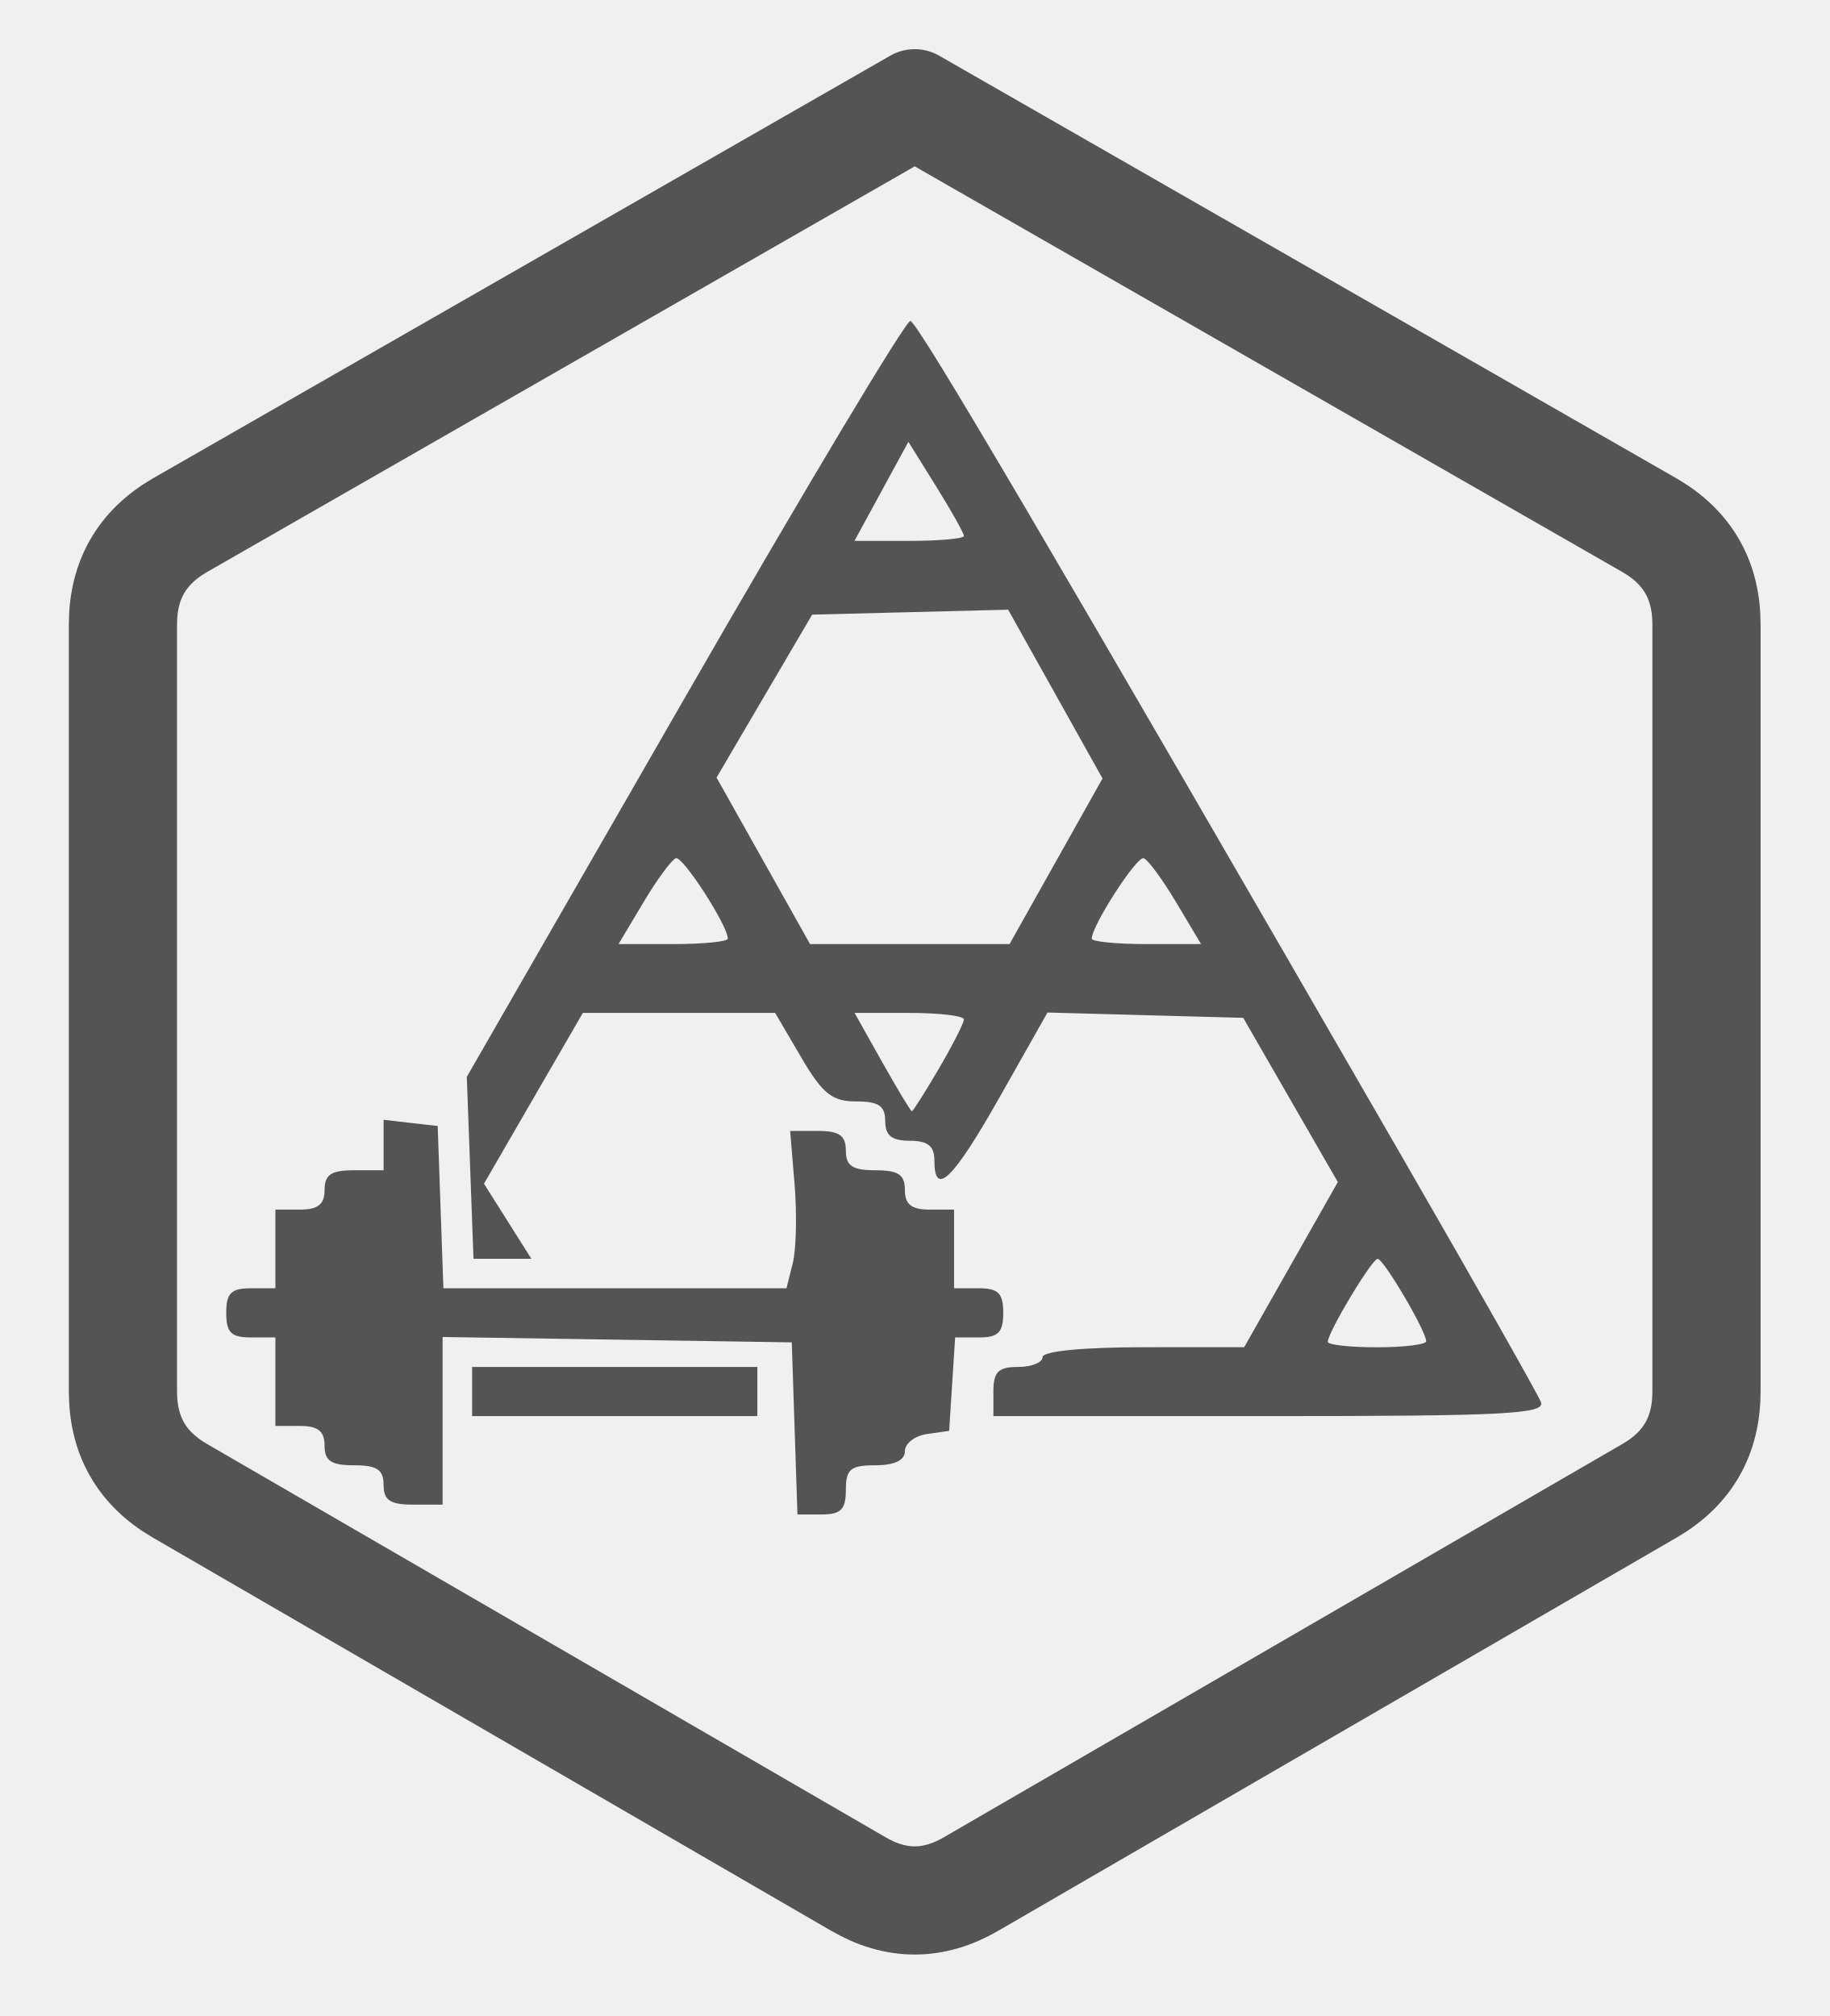
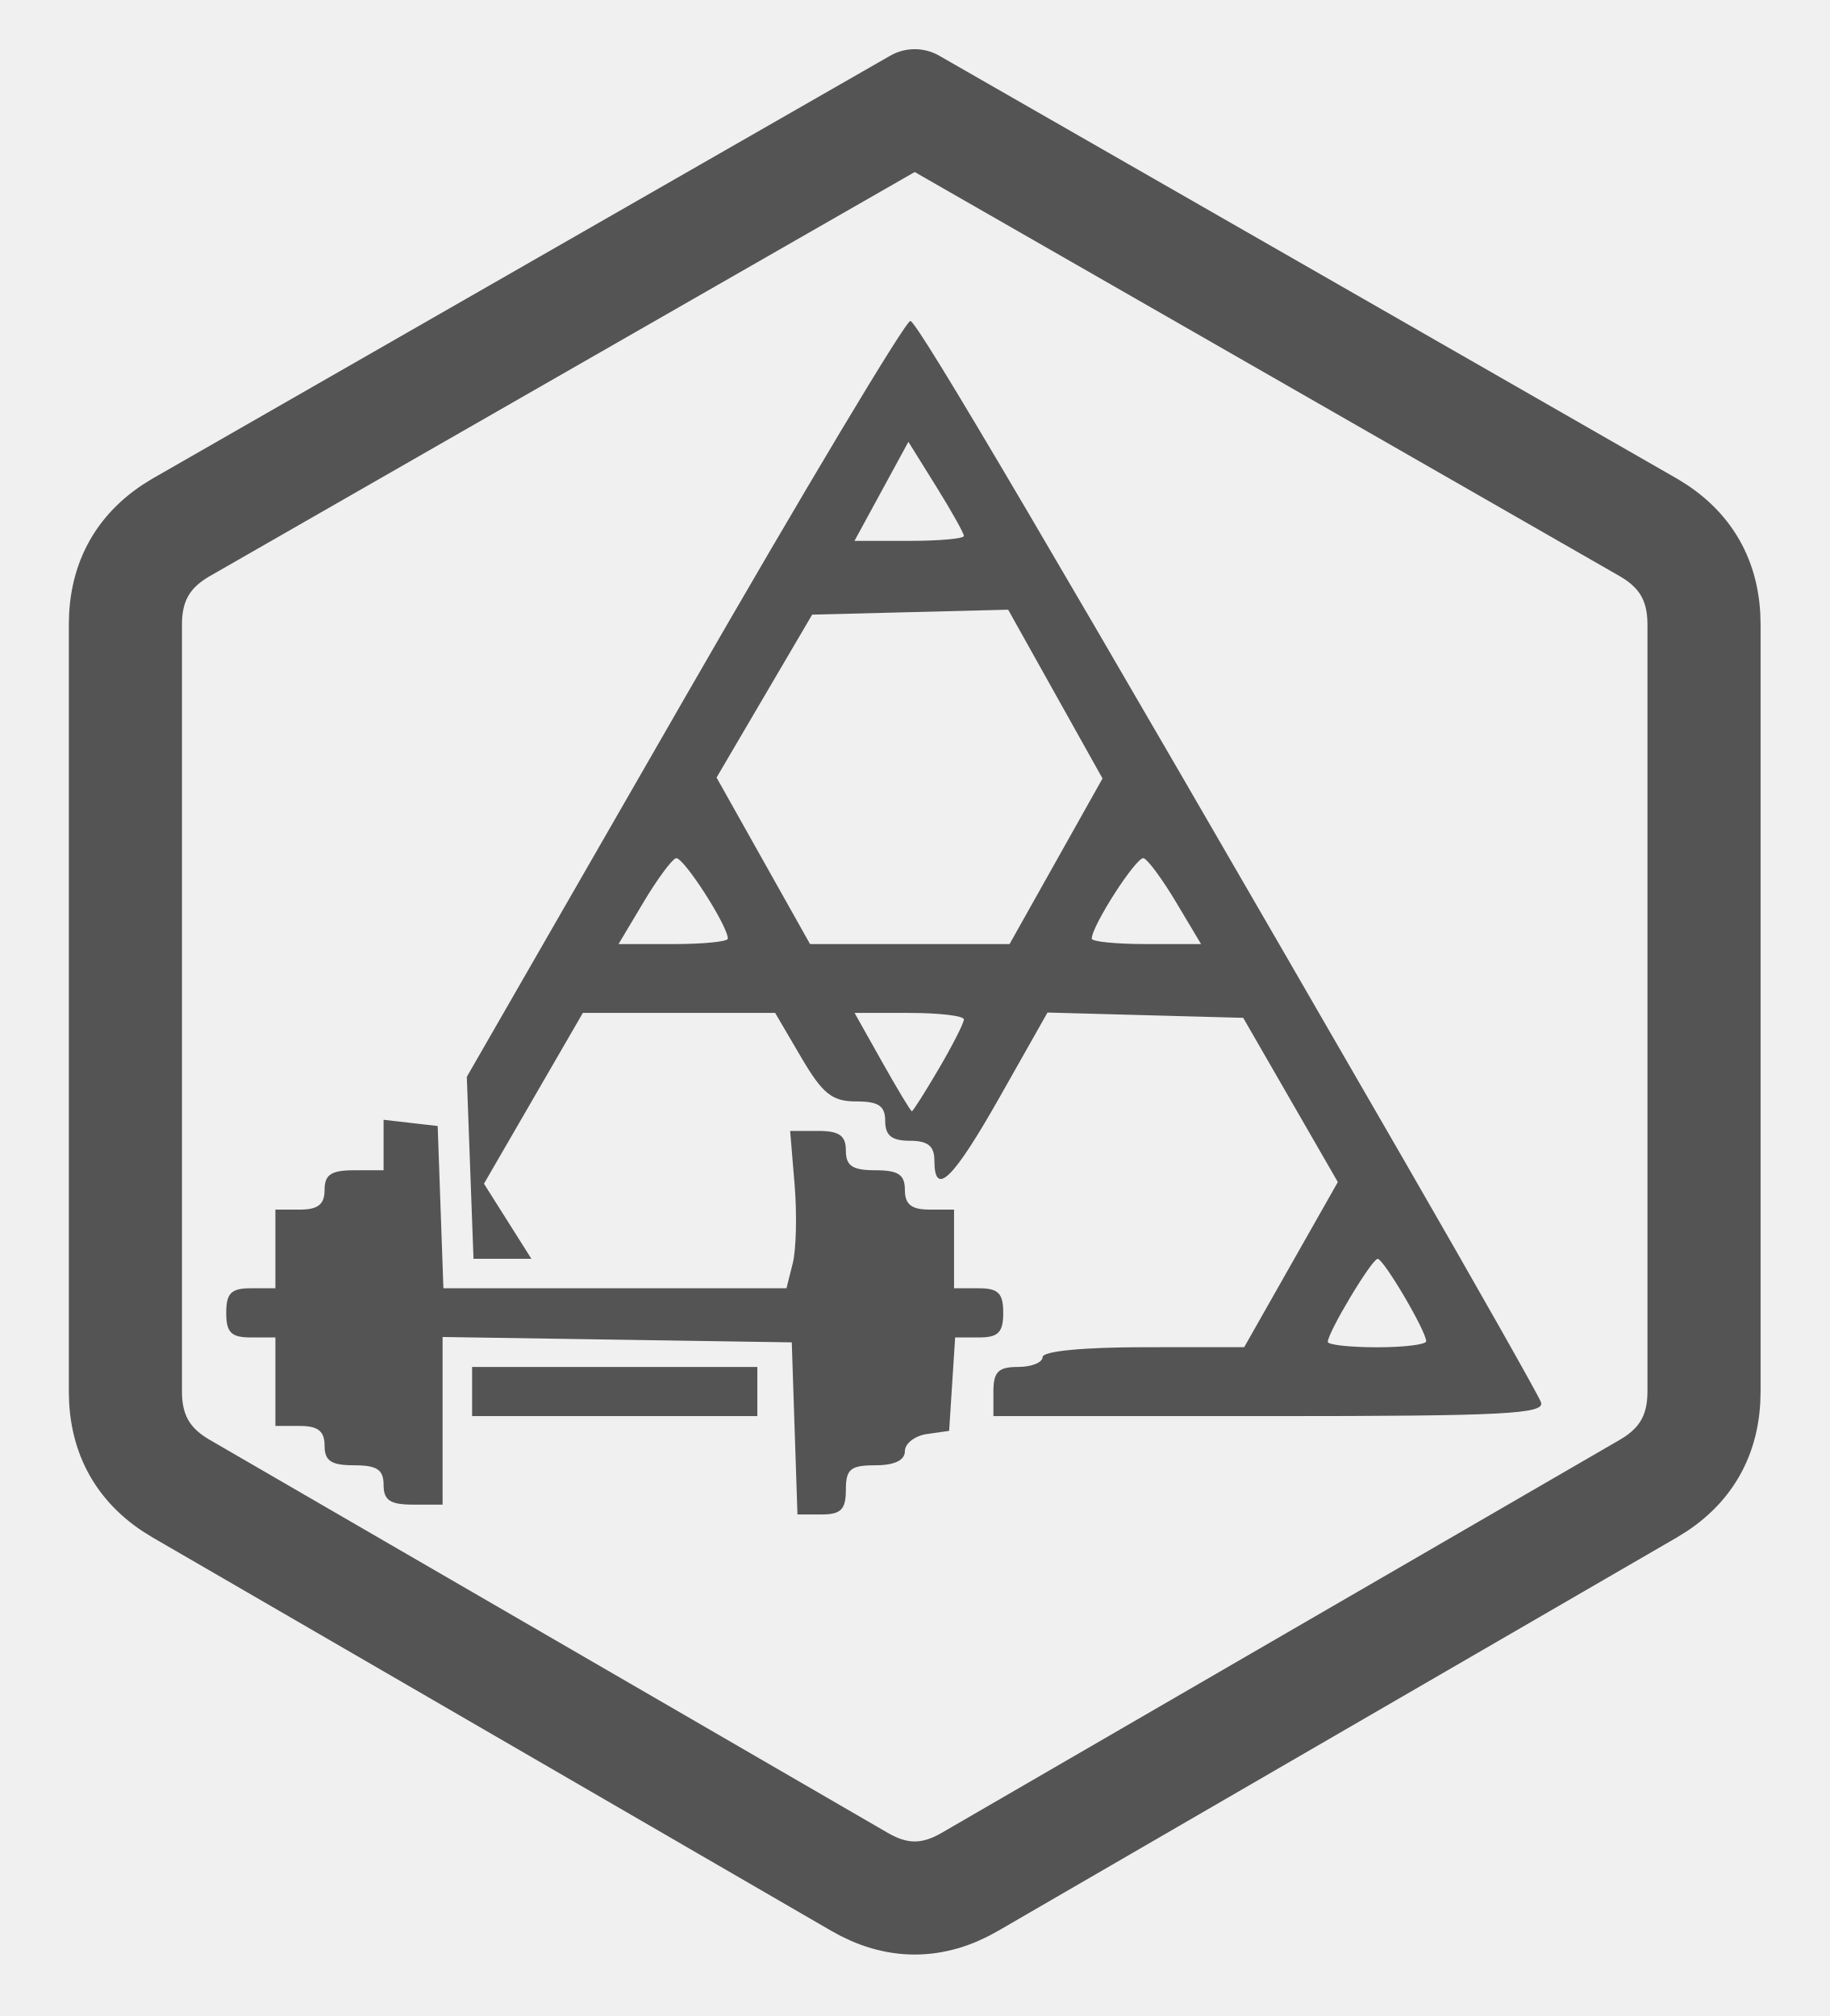
<svg xmlns="http://www.w3.org/2000/svg" viewBox="-10 -15 186 205" color="#545454">
  <g fill="currentColor" fill-rule="evenodd">
    <defs>
      <mask id="hexOuterLimit" maskUnits="userSpaceOnUse" x="-10" y="-15" width="186" height="205">
        <path d="M83 -5 L158 38 Q164 41.5 164 48.5 V126.5 Q164 133.5 158 137 L89 177 Q83 180.5 77 177 L8 137 Q2 133.5 2 126.5 V48.5 Q2 41.5 8 38 Z" fill="#fff" stroke="#fff" stroke-width="10" stroke-linejoin="round" />
      </mask>
    </defs>
-     <path d="M83 -5 L158 38 Q164 41.5 164 48.5 V126.5 Q164 133.5 158 137 L89 177 Q83 180.5 77 177 L8 137 Q2 133.5 2 126.5 V48.5 Q2 41.5 8 38 Z" fill="none" stroke="currentColor" stroke-width="12" mask="url(#hexOuterLimit)" stroke-linejoin="round" />
+     <path d="M83 -5 L158 38 Q164 41.5 164 48.5 V126.5 Q164 133.5 158 137 L89 177 Q83 180.5 77 177 L8 137 Q2 133.5 2 126.5 V48.5 Q2 41.5 8 38 Z" fill="none" stroke="currentColor" stroke-width="13" mask="url(#hexOuterLimit)" stroke-linejoin="round" />
    <path d="M70.789,130.250 L70.500,121.500 52.750,121.227 L35.000,120.954 35.000,129.477 L35.000,138.000 32.000,138.000 C29.667,138.000 29.000,137.556 29.000,136.000 C29.000,134.444 28.333,134.000 26.000,134.000 C23.667,134.000 23.000,133.556 23.000,132.000 C23.000,130.533 22.333,130.000 20.500,130.000 L18.000,130.000 18.000,125.500 L18.000,121.000 15.500,121.000 C13.500,121.000 13.000,120.500 13.000,118.500 C13.000,116.500 13.500,116.000 15.500,116.000 L18.000,116.000 18.000,112.000 L18.000,108.000 20.500,108.000 C22.333,108.000 23.000,107.467 23.000,106.000 C23.000,104.444 23.667,104.000 26.000,104.000 L29.000,104.000 29.000,101.434 L29.000,98.867 31.750,99.184 L34.500,99.500 34.790,107.750 L35.081,116.000 52.521,116.000 L69.962,116.000 70.601,113.454 C70.952,112.053 71.036,108.453 70.788,105.454 L70.335,100.000 73.168,100.000 C75.333,100.000 76.000,100.471 76.000,102.000 C76.000,103.556 76.667,104.000 79.000,104.000 C81.333,104.000 82.000,104.444 82.000,106.000 C82.000,107.467 82.667,108.000 84.500,108.000 L87.000,108.000 87.000,112.000 L87.000,116.000 89.500,116.000 C91.500,116.000 92.000,116.500 92.000,118.500 C92.000,120.485 91.496,121.000 89.555,121.000 L87.110,121.000 86.805,125.750 L86.500,130.500 84.250,130.820 C83.013,130.995 82.000,131.783 82.000,132.570 C82.000,133.492 80.935,134.000 79.000,134.000 C76.467,134.000 76.000,134.389 76.000,136.500 C76.000,138.489 75.497,139.000 73.539,139.000 L71.078,139.000 70.789,130.250 Z M38.000,126.500 L38.000,124.000 52.500,124.000 L67.000,124.000 67.000,126.500 L67.000,129.000 52.500,129.000 L38.000,129.000 38.000,126.500 Z M91.000,126.500 C91.000,124.500 91.500,124.000 93.500,124.000 C94.875,124.000 96.000,123.550 96.000,123.000 C96.000,122.399 100.088,121.997 106.250,121.993 L116.500,121.987 121.259,113.594 L126.018,105.200 121.208,96.850 L116.399,88.500 106.449,88.231 L96.500,87.961 91.684,96.481 C86.889,104.964 85.000,106.806 85.000,103.000 C85.000,101.533 84.333,101.000 82.500,101.000 C80.667,101.000 80.000,100.467 80.000,99.000 C80.000,97.451 79.333,97.000 77.042,97.000 C74.594,97.000 73.630,96.225 71.447,92.500 L68.810,88.000 59.034,88.000 L49.259,88.000 44.232,96.683 L39.206,105.366 41.615,109.183 L44.025,113.000 41.084,113.000 L38.142,113.000 37.801,103.750 L37.461,94.500 59.599,56.000 C71.775,34.825 82.108,17.562 82.561,17.638 C83.316,17.765 96.983,41.004 132.661,102.829 C140.065,115.659 146.369,126.797 146.669,127.579 C147.132,128.786 142.989,129.000 119.107,129.000 L91.000,129.000 91.000,126.500 Z M135.000,121.386 C135.000,120.353 130.669,112.999 130.066,113.008 C129.478,113.016 125.000,120.477 125.000,121.448 C125.000,121.752 127.250,122.000 130.000,122.000 C132.750,122.000 135.000,121.724 135.000,121.386 Z M85.458,93.662 C86.856,91.276 88.000,89.026 88.000,88.662 C88.000,88.298 85.499,88.000 82.442,88.000 L76.885,88.000 79.692,92.999 C81.237,95.748 82.594,97.998 82.708,97.999 C82.822,98.000 84.060,96.048 85.458,93.662 Z M64.000,80.448 C64.000,79.130 59.426,72.041 58.722,72.268 C58.294,72.406 56.806,74.427 55.416,76.759 L52.887,81.000 58.443,81.000 C61.499,81.000 64.000,80.752 64.000,80.448 Z M97.368,72.581 L102.094,64.161 97.297,55.579 L92.500,46.997 82.537,47.248 L72.573,47.500 67.713,55.783 L62.853,64.067 67.605,72.533 L72.358,81.000 82.500,81.000 L92.642,81.000 97.368,72.581 Z M109.584,76.759 C108.194,74.427 106.706,72.406 106.278,72.268 C105.574,72.041 101.000,79.130 101.000,80.448 C101.000,80.752 103.501,81.000 106.557,81.000 L112.113,81.000 109.584,76.759 Z M88.000,39.497 C88.000,39.220 86.730,36.954 85.179,34.461 L82.357,29.928 79.616,34.964 L76.875,40.000 82.438,40.000 C85.497,40.000 88.000,39.774 88.000,39.497 Z" />
  </g>
</svg>
